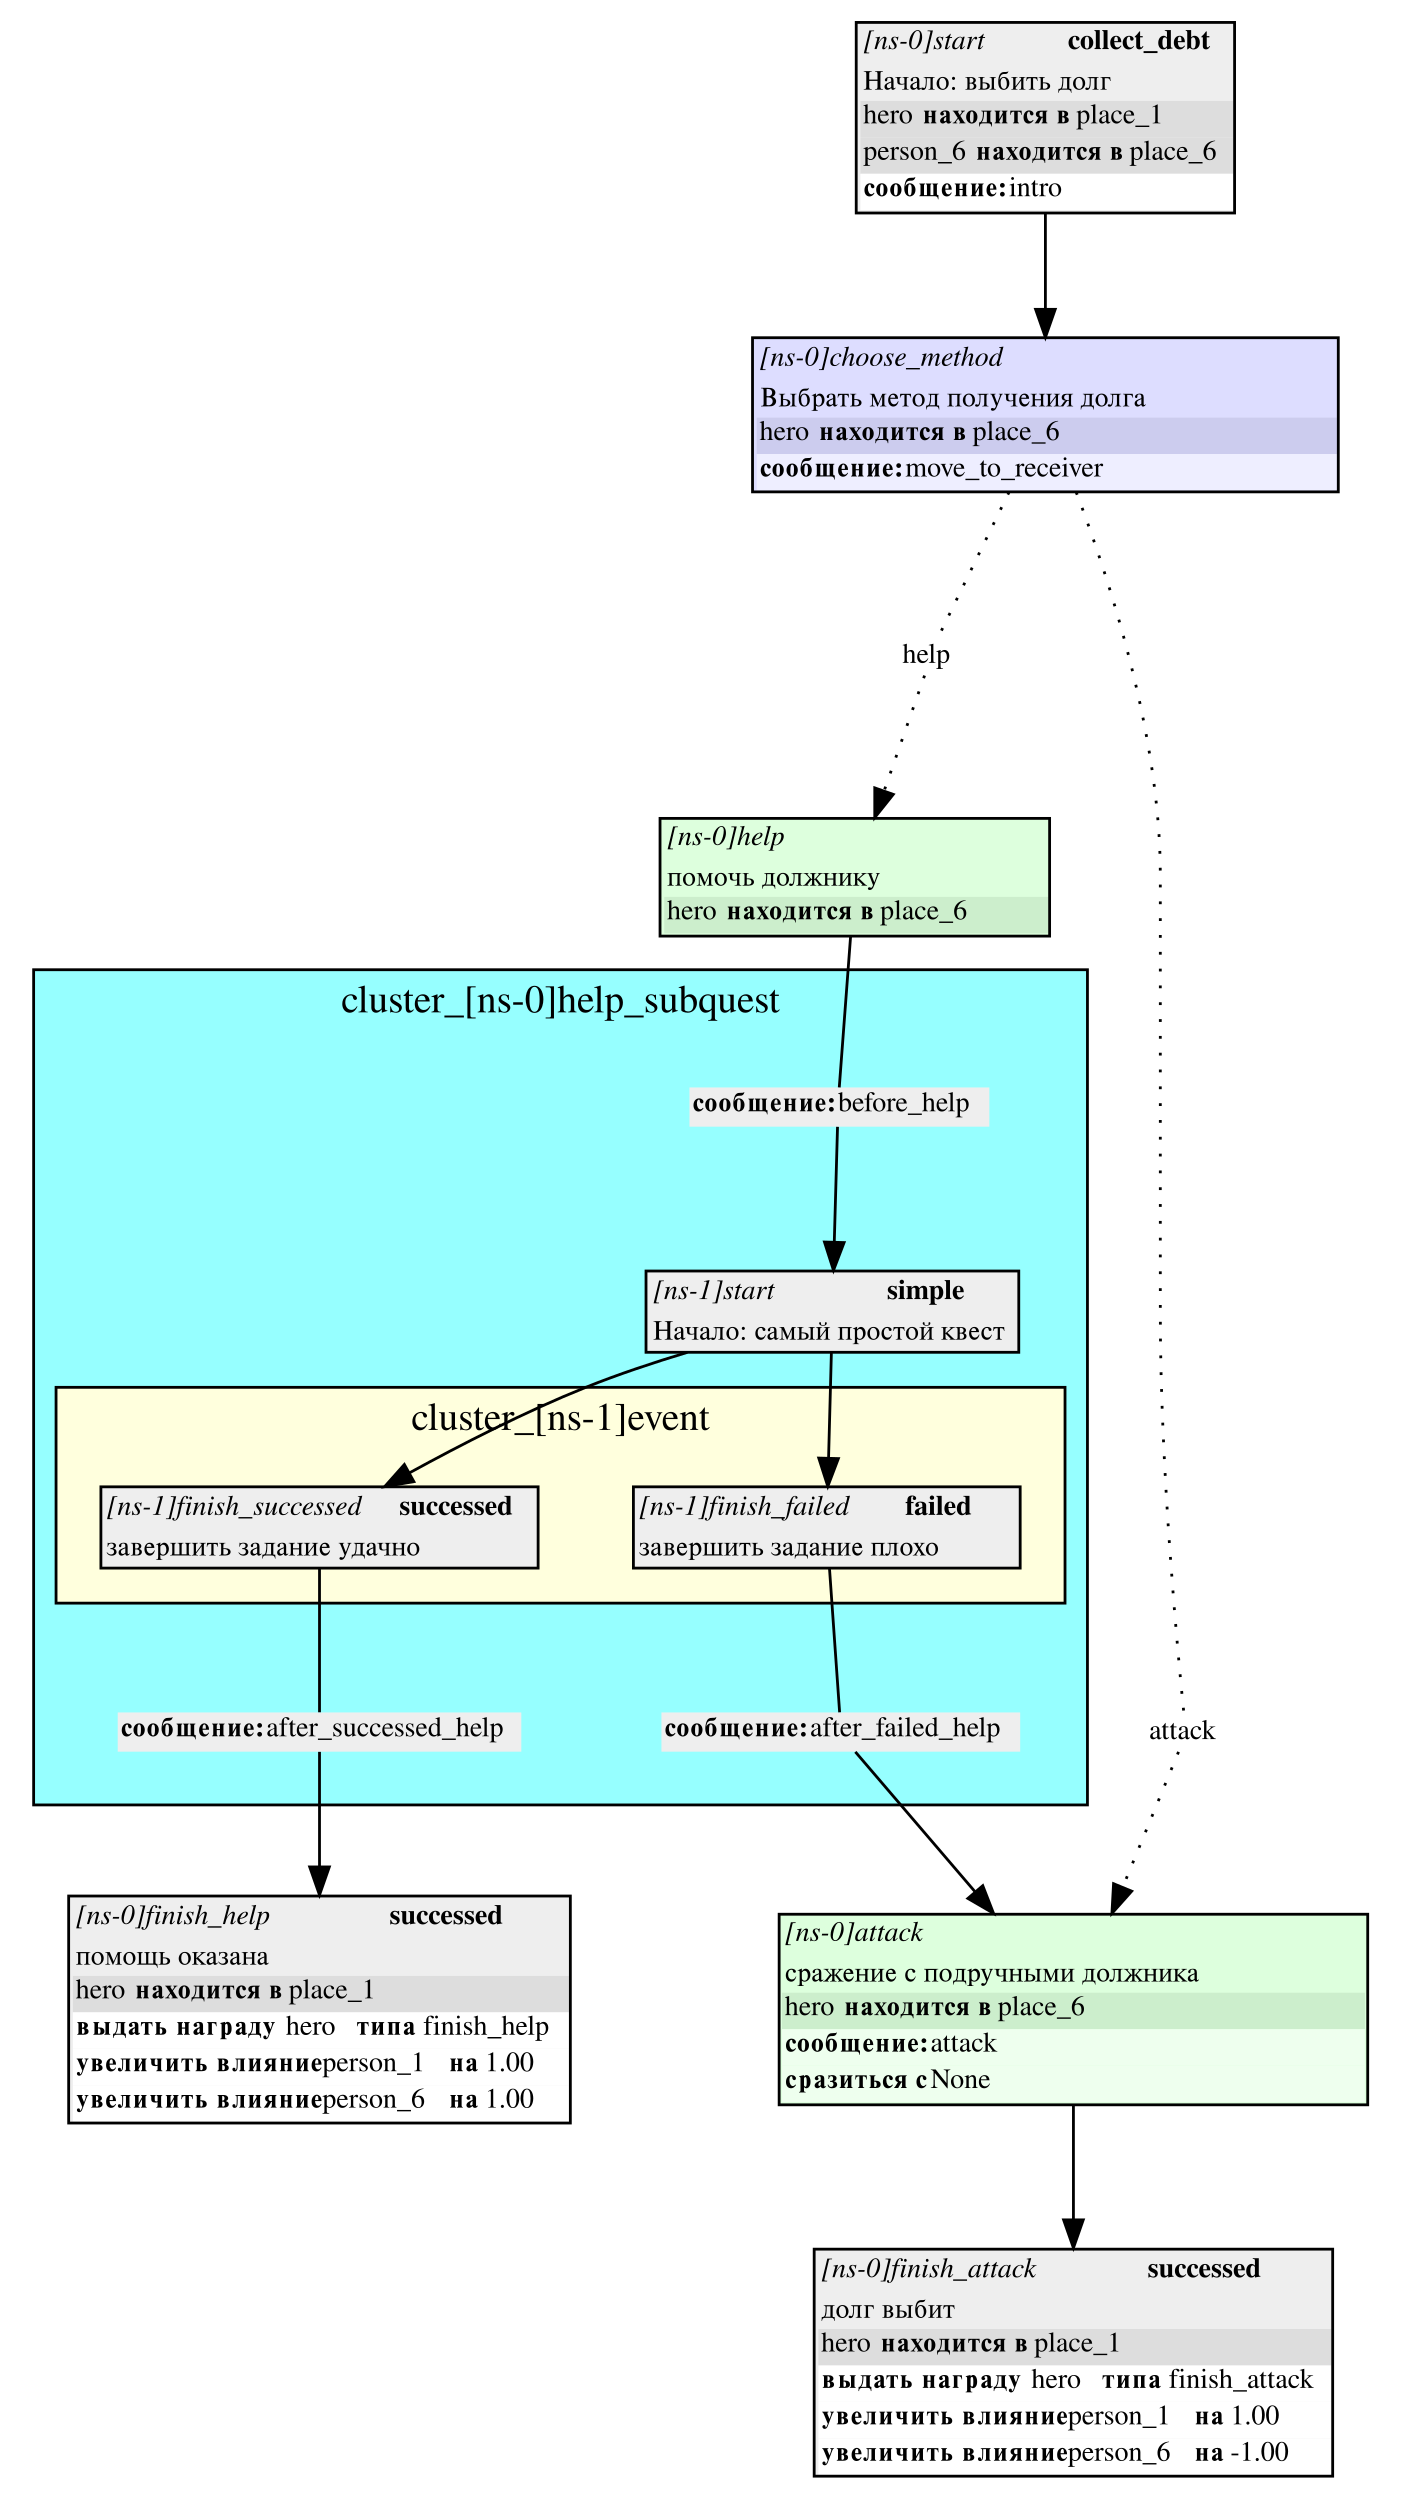
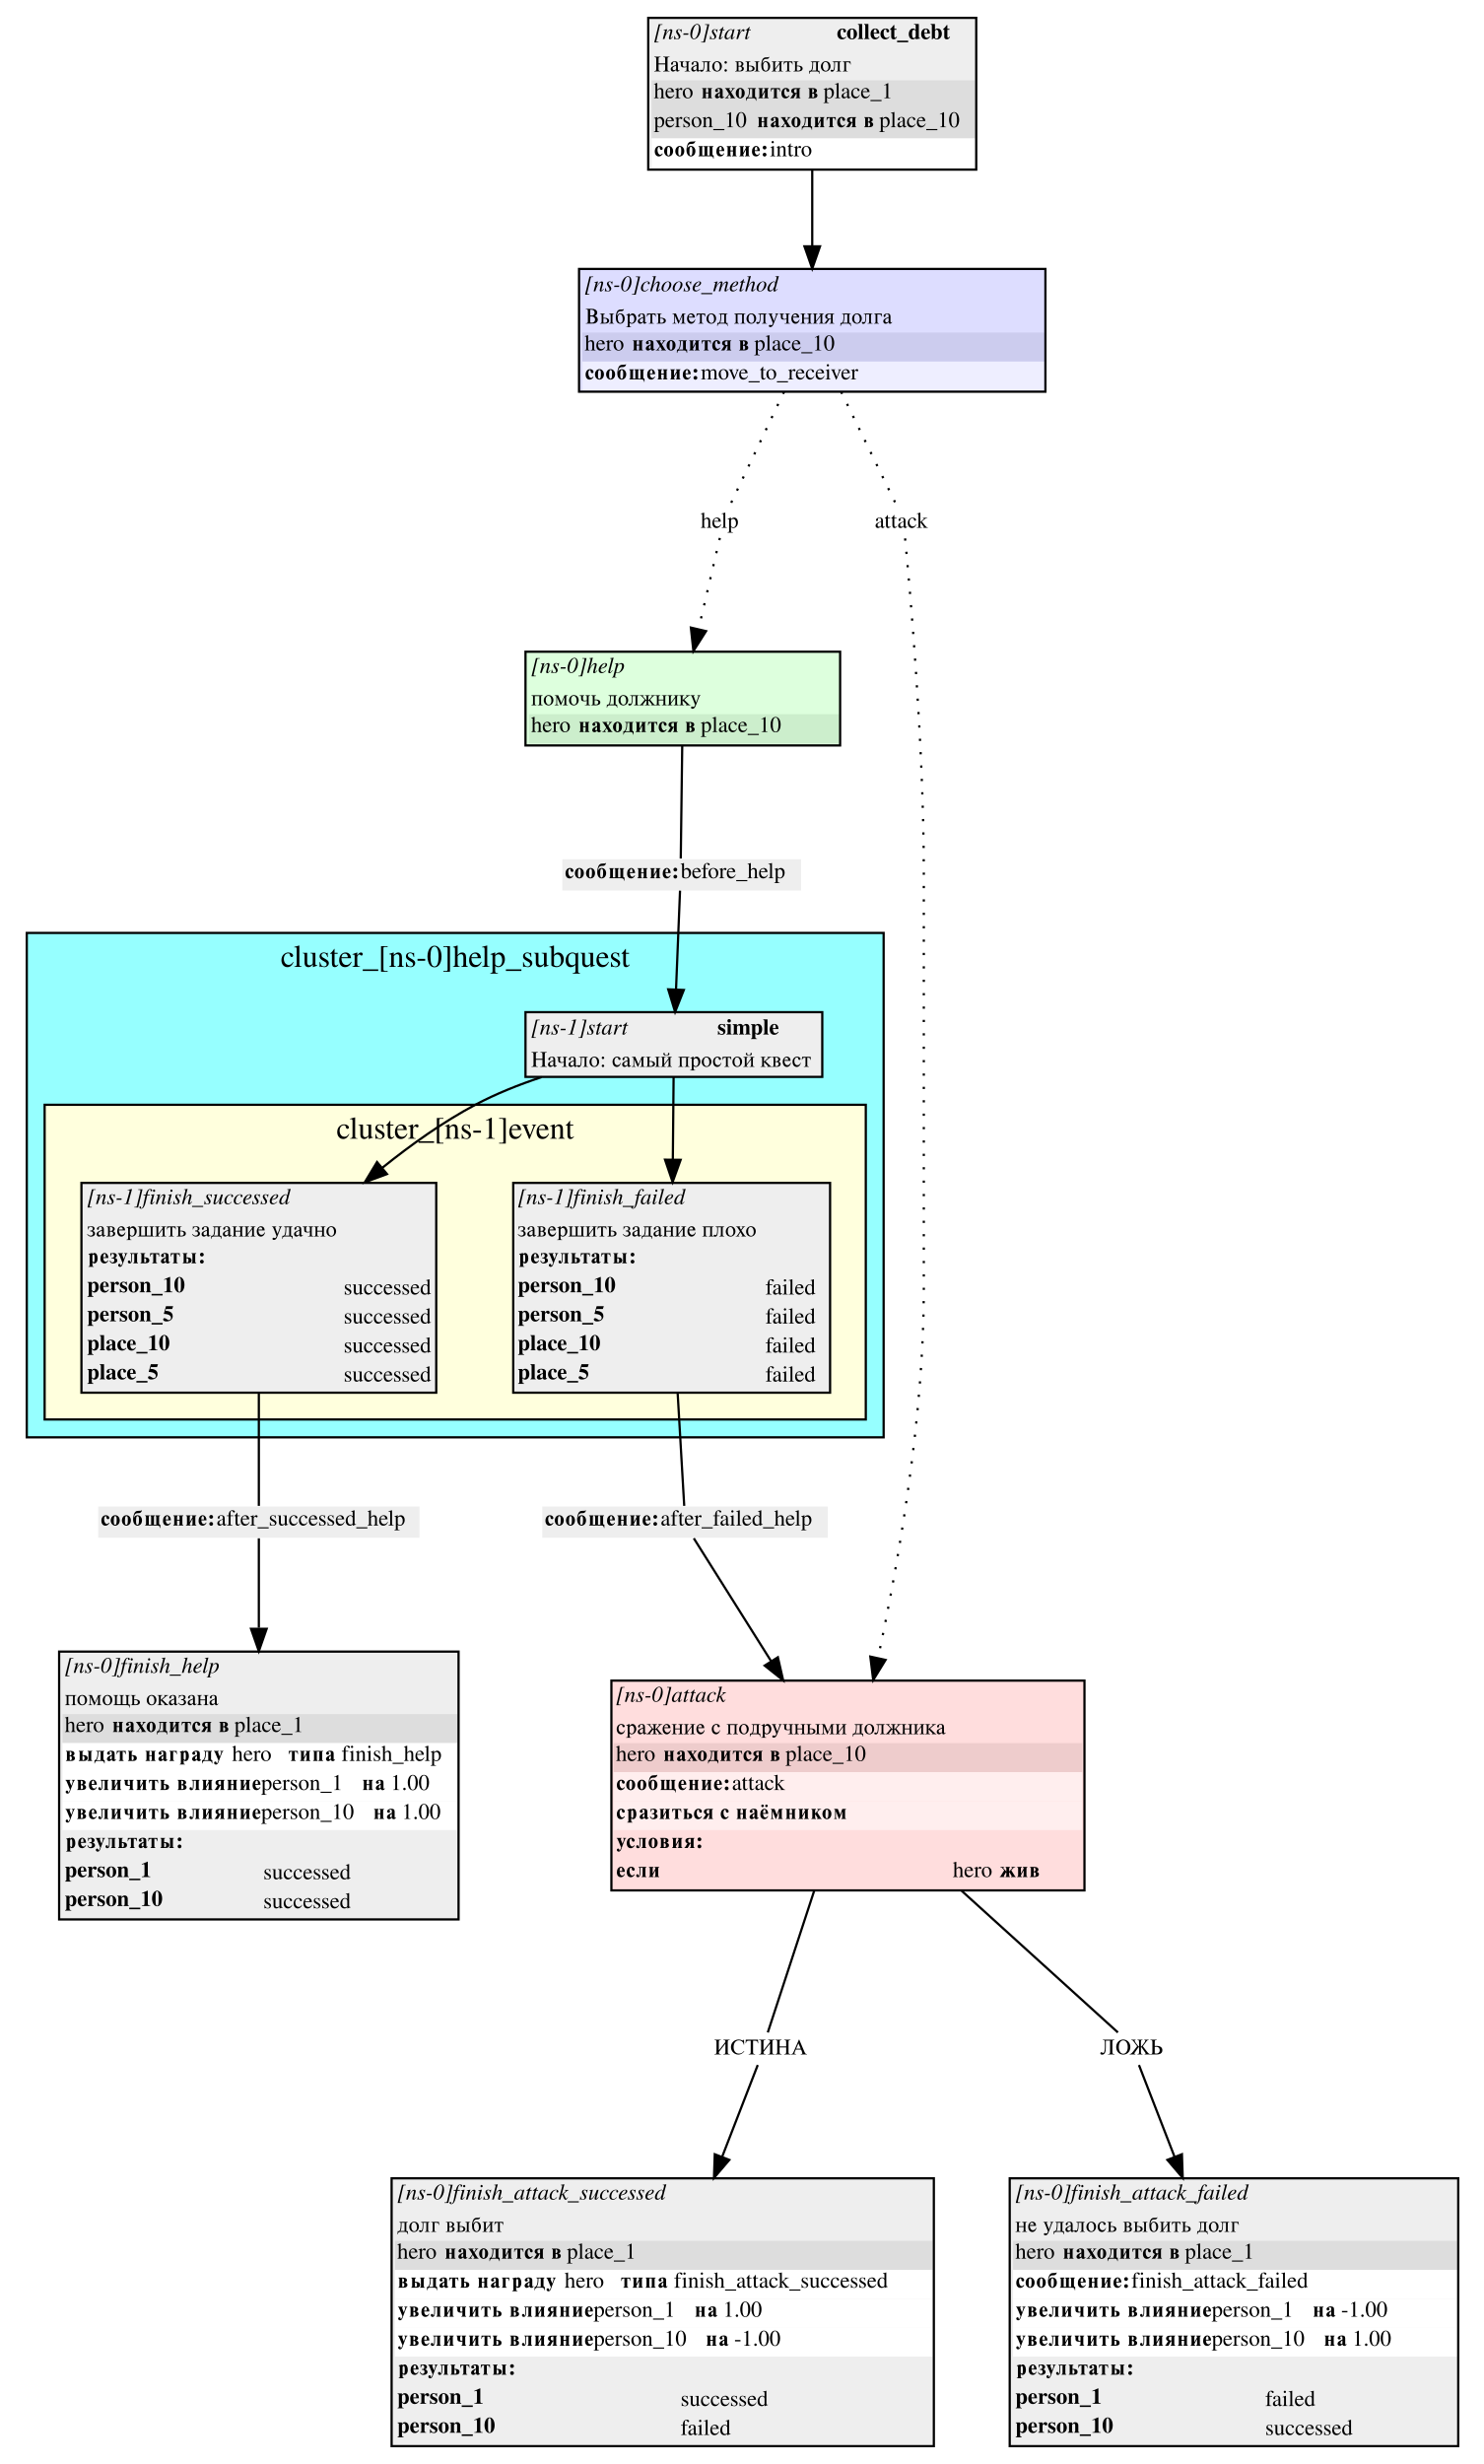
- <svg xmlns="http://www.w3.org/2000/svg" width="500pt" height="892pt" viewBox="0.00 0.00 500.00 892.00">
-   <g id="graph0" class="graph" transform="scale(1 1) rotate(0) translate(4 888)">
-     <polygon fill="white" stroke="white" points="-4,4 -4,-888 496,-888 496,4 -4,4" />
+ <svg xmlns="http://www.w3.org/2000/svg" width="665pt" height="1104pt" viewBox="0.00 0.00 665.00 1104.00">
+   <g id="graph0" class="graph" transform="scale(1 1) rotate(0) translate(4 1100)">
+     <polygon fill="white" stroke="white" points="-4,4 -4,-1100 661,-1100 661,4 -4,4" />
    <g id="clust1" class="cluster">
-       <polygon fill="#96ffff" stroke="black" points="8,-244 8,-542 384,-542 384,-244 8,-244" />
-       <text text-anchor="middle" x="196" y="-526.8" font-family="Times,serif" font-size="14.00">cluster_[ns-0]help_subquest</text>
+       <polygon fill="#96ffff" stroke="black" points="8,-456 8,-682 392,-682 392,-456 8,-456" />
+       <text text-anchor="middle" x="200" y="-666.8" font-family="Times,serif" font-size="14.00">cluster_[ns-0]help_subquest</text>
    </g>
    <g id="clust2" class="cluster">
-       <polygon fill="#ffffdd" stroke="black" points="16,-316 16,-393 376,-393 376,-316 16,-316" />
-       <text text-anchor="middle" x="196" y="-377.8" font-family="Times,serif" font-size="14.00">cluster_[ns-1]event</text>
+       <polygon fill="#ffffdd" stroke="black" points="16,-464 16,-605 384,-605 384,-464 16,-464" />
+       <text text-anchor="middle" x="200" y="-589.8" font-family="Times,serif" font-size="14.00">cluster_[ns-1]event</text>
    </g>
    <g id="node1" class="node">
-       <polygon fill="#eeeeee" stroke="none" points="226.5,-405.5 226.5,-434.5 359.5,-434.5 359.5,-405.5 226.5,-405.5" />
-       <text text-anchor="start" x="229" y="-424.5" font-family="Times,serif" font-style="italic" font-size="10.00">[ns-1]start</text>
-       <text text-anchor="start" x="312.5" y="-424.5" font-family="Times,serif" font-weight="bold" font-size="10.00">simple</text>
-       <text text-anchor="start" x="229" y="-410" font-family="Times,serif" font-size="10.00">Начало: самый простой квест</text>
-       <polygon fill="none" stroke="black" points="226.5,-405.5 226.5,-434.5 359.5,-434.5 359.5,-405.5 226.5,-405.5" />
+       <polygon fill="#eeeeee" stroke="none" points="231.5,-617.5 231.5,-646.5 364.5,-646.5 364.5,-617.5 231.5,-617.5" />
+       <text text-anchor="start" x="234" y="-636.5" font-family="Times,serif" font-style="italic" font-size="10.00">[ns-1]start</text>
+       <text text-anchor="start" x="317.5" y="-636.5" font-family="Times,serif" font-weight="bold" font-size="10.00">simple</text>
+       <text text-anchor="start" x="234" y="-622" font-family="Times,serif" font-size="10.00">Начало: самый простой квест</text>
+       <polygon fill="none" stroke="black" points="231.5,-617.5 231.5,-646.5 364.5,-646.5 364.5,-617.5 231.5,-617.5" />
+     </g>
+     <g id="node6" class="node">
+       <polygon fill="#eeeeee" stroke="none" points="226,-476 226,-570 368,-570 368,-476 226,-476" />
+       <text text-anchor="start" x="228" y="-560.5" font-family="Times,serif" font-style="italic" font-size="10.00">[ns-1]finish_failed</text>
+       <text text-anchor="start" x="228" y="-546" font-family="Times,serif" font-size="10.00">завершить задание плохо</text>
+       <polygon fill="#eeeeee" stroke="none" points="227,-529 227,-542 367,-542 367,-529 227,-529" />
+       <text text-anchor="start" x="228" y="-534" font-family="Times,serif" font-weight="bold" font-size="10.00">результаты:</text>
+       <text text-anchor="start" x="228" y="-521" font-family="Times,serif" font-weight="bold" font-size="10.00">person_10</text>
+       <text text-anchor="start" x="339" y="-520" font-family="Times,serif" font-size="10.00">failed</text>
+       <text text-anchor="start" x="228" y="-508" font-family="Times,serif" font-weight="bold" font-size="10.00">person_5</text>
+       <text text-anchor="start" x="339" y="-507" font-family="Times,serif" font-size="10.00">failed</text>
+       <text text-anchor="start" x="228" y="-495" font-family="Times,serif" font-weight="bold" font-size="10.00">place_10</text>
+       <text text-anchor="start" x="339" y="-494" font-family="Times,serif" font-size="10.00">failed</text>
+       <text text-anchor="start" x="228" y="-482" font-family="Times,serif" font-weight="bold" font-size="10.00">place_5</text>
+       <text text-anchor="start" x="339" y="-481" font-family="Times,serif" font-size="10.00">failed</text>
+       <polygon fill="none" stroke="black" points="226,-476 226,-570 368,-570 368,-476 226,-476" />
+     </g>
+     <g id="edge15" class="edge">
+       <path fill="none" stroke="black" d="M297.873,-617.448C297.784,-607.855 297.657,-594.28 297.527,-580.442" />
+       <polygon fill="black" stroke="black" points="301.027,-580.339 297.433,-570.373 294.027,-580.405 301.027,-580.339" />
+     </g>
+     <g id="node7" class="node">
+       <polygon fill="#eeeeee" stroke="none" points="32.5,-476 32.5,-570 191.5,-570 191.5,-476 32.5,-476" />
+       <text text-anchor="start" x="35" y="-560.5" font-family="Times,serif" font-style="italic" font-size="10.00">[ns-1]finish_successed</text>
+       <text text-anchor="start" x="35" y="-546" font-family="Times,serif" font-size="10.00">завершить задание удачно</text>
+       <polygon fill="#eeeeee" stroke="none" points="34,-529 34,-542 191,-542 191,-529 34,-529" />
+       <text text-anchor="start" x="35" y="-534" font-family="Times,serif" font-weight="bold" font-size="10.00">результаты:</text>
+       <text text-anchor="start" x="35" y="-521" font-family="Times,serif" font-weight="bold" font-size="10.00">person_10</text>
+       <text text-anchor="start" x="150" y="-520" font-family="Times,serif" font-size="10.00">successed</text>
+       <text text-anchor="start" x="35" y="-508" font-family="Times,serif" font-weight="bold" font-size="10.00">person_5</text>
+       <text text-anchor="start" x="150" y="-507" font-family="Times,serif" font-size="10.00">successed</text>
+       <text text-anchor="start" x="35" y="-495" font-family="Times,serif" font-weight="bold" font-size="10.00">place_10</text>
+       <text text-anchor="start" x="150" y="-494" font-family="Times,serif" font-size="10.00">successed</text>
+       <text text-anchor="start" x="35" y="-482" font-family="Times,serif" font-weight="bold" font-size="10.00">place_5</text>
+       <text text-anchor="start" x="150" y="-481" font-family="Times,serif" font-size="10.00">successed</text>
+       <polygon fill="none" stroke="black" points="32.5,-476 32.5,-570 191.5,-570 191.5,-476 32.5,-476" />
+     </g>
+     <g id="edge14" class="edge">
+       <path fill="none" stroke="black" d="M238.717,-617.401C228.514,-614.024 218.232,-609.924 209,-605 194.572,-597.305 180.323,-587.224 167.372,-576.8" />
+       <polygon fill="black" stroke="black" points="169.424,-573.956 159.486,-570.283 164.965,-579.352 169.424,-573.956" />
+     </g>
+     <g id="node2" class="node">
+       <polygon fill="#eeeeee" stroke="none" points="286.5,-1024 286.5,-1092 433.5,-1092 433.5,-1024 286.5,-1024" />
+       <text text-anchor="start" x="289" y="-1082.5" font-family="Times,serif" font-style="italic" font-size="10.00">[ns-0]start</text>
+       <text text-anchor="start" x="371" y="-1082.5" font-family="Times,serif" font-weight="bold" font-size="10.00">collect_debt</text>
+       <text text-anchor="start" x="289" y="-1068" font-family="Times,serif" font-size="10.00">Начало: выбить долг</text>
+       <polygon fill="#dddddd" stroke="none" points="288,-1051 288,-1064 433,-1064 433,-1051 288,-1051" />
+       <text text-anchor="start" x="289" y="-1056" font-family="Times,serif" font-size="10.00">hero </text>
+       <text text-anchor="start" x="310" y="-1056" font-family="Times,serif" font-weight="bold" font-size="10.00">находится в</text>
+       <text text-anchor="start" x="365" y="-1056" font-family="Times,serif" font-size="10.00"> place_1</text>
+       <polygon fill="#dddddd" stroke="none" points="288,-1038 288,-1051 433,-1051 433,-1038 288,-1038" />
+       <text text-anchor="start" x="289" y="-1043" font-family="Times,serif" font-size="10.00">person_10 </text>
+       <text text-anchor="start" x="335" y="-1043" font-family="Times,serif" font-weight="bold" font-size="10.00">находится в</text>
+       <text text-anchor="start" x="390" y="-1043" font-family="Times,serif" font-size="10.00"> place_10</text>
+       <polygon fill="#ffffff" stroke="none" points="288,-1025 288,-1038 433,-1038 433,-1025 288,-1025" />
+       <text text-anchor="start" x="289" y="-1030" font-family="Times,serif" font-weight="bold" font-size="10.00">сообщение:</text>
+       <text text-anchor="start" x="341" y="-1030" font-family="Times,serif" font-size="10.00"> intro</text>
+       <polygon fill="none" stroke="black" points="286.5,-1024 286.5,-1092 433.5,-1092 433.5,-1024 286.5,-1024" />
    </g>
    <g id="node5" class="node">
-       <polygon fill="#eeeeee" stroke="none" points="222,-328.5 222,-357.5 360,-357.5 360,-328.5 222,-328.5" />
-       <text text-anchor="start" x="224" y="-347.5" font-family="Times,serif" font-style="italic" font-size="10.00">[ns-1]finish_failed</text>
-       <text text-anchor="start" x="319" y="-347.5" font-family="Times,serif" font-weight="bold" font-size="10.00">failed</text>
-       <text text-anchor="start" x="224" y="-333" font-family="Times,serif" font-size="10.00">завершить задание плохо</text>
-       <polygon fill="none" stroke="black" points="222,-328.5 222,-357.5 360,-357.5 360,-328.5 222,-328.5" />
+       <polygon fill="#ddddff" stroke="none" points="255.5,-924.5 255.5,-979.5 464.5,-979.5 464.5,-924.5 255.5,-924.5" />
+       <text text-anchor="start" x="258" y="-969.5" font-family="Times,serif" font-style="italic" font-size="10.00">[ns-0]choose_method</text>
+       <text text-anchor="start" x="258" y="-955" font-family="Times,serif" font-size="10.00">Выбрать метод получения долга</text>
+       <polygon fill="#ccccee" stroke="none" points="257,-938 257,-951 464,-951 464,-938 257,-938" />
+       <text text-anchor="start" x="258" y="-943" font-family="Times,serif" font-size="10.00">hero </text>
+       <text text-anchor="start" x="279" y="-943" font-family="Times,serif" font-weight="bold" font-size="10.00">находится в</text>
+       <text text-anchor="start" x="334" y="-943" font-family="Times,serif" font-size="10.00"> place_10</text>
+       <polygon fill="#eeeeff" stroke="none" points="257,-925 257,-938 464,-938 464,-925 257,-925" />
+       <text text-anchor="start" x="258" y="-930" font-family="Times,serif" font-weight="bold" font-size="10.00">сообщение:</text>
+       <text text-anchor="start" x="310" y="-930" font-family="Times,serif" font-size="10.00"> move_to_receiver</text>
+       <polygon fill="none" stroke="black" points="255.5,-924.5 255.5,-979.5 464.5,-979.5 464.5,-924.5 255.5,-924.5" />
+     </g>
+     <g id="edge5" class="edge">
+       <path fill="none" stroke="black" d="M360,-1023.81C360,-1013 360,-1000.93 360,-989.867" />
+       <polygon fill="black" stroke="black" points="363.5,-989.639 360,-979.639 356.5,-989.639 363.5,-989.639" />
+     </g>
+     <g id="node3" class="node">
+       <polygon fill="#ffdddd" stroke="none" points="270,-253 270,-347 482,-347 482,-253 270,-253" />
+       <text text-anchor="start" x="272" y="-337.5" font-family="Times,serif" font-style="italic" font-size="10.00">[ns-0]attack</text>
+       <text text-anchor="start" x="272" y="-323" font-family="Times,serif" font-size="10.00">сражение с подручными должника</text>
+       <polygon fill="#eecccc" stroke="none" points="271,-306 271,-319 481,-319 481,-306 271,-306" />
+       <text text-anchor="start" x="272" y="-311" font-family="Times,serif" font-size="10.00">hero </text>
+       <text text-anchor="start" x="293" y="-311" font-family="Times,serif" font-weight="bold" font-size="10.00">находится в</text>
+       <text text-anchor="start" x="348" y="-311" font-family="Times,serif" font-size="10.00"> place_10</text>
+       <polygon fill="#ffeeee" stroke="none" points="271,-293 271,-306 481,-306 481,-293 271,-293" />
+       <text text-anchor="start" x="272" y="-298" font-family="Times,serif" font-weight="bold" font-size="10.00">сообщение:</text>
+       <text text-anchor="start" x="324" y="-298" font-family="Times,serif" font-size="10.00"> attack</text>
+       <polygon fill="#ffeeee" stroke="none" points="271,-280 271,-293 481,-293 481,-280 271,-280" />
+       <text text-anchor="start" x="272" y="-285" font-family="Times,serif" font-weight="bold" font-size="10.00">сразиться с наёмником</text>
+       <polygon fill="#ffdddd" stroke="none" points="271,-267 271,-280 481,-280 481,-267 271,-267" />
+       <text text-anchor="start" x="272" y="-272" font-family="Times,serif" font-weight="bold" font-size="10.00">условия:</text>
+       <text text-anchor="start" x="272" y="-259" font-family="Times,serif" font-weight="bold" font-size="10.00">если </text>
+       <polygon fill="#ffdddd" stroke="none" points="422,-254 422,-267 481,-267 481,-254 422,-254" />
+       <text text-anchor="start" x="423" y="-259" font-family="Times,serif" font-size="10.00">hero </text>
+       <text text-anchor="start" x="444" y="-259" font-family="Times,serif" font-weight="bold" font-size="10.00">жив</text>
+       <polygon fill="none" stroke="black" points="270,-253 270,-347 482,-347 482,-253 270,-253" />
+     </g>
+     <g id="node15" class="node">
+       <polygon fill="#ffffff" stroke="none" points="315,-175 315,-189 361,-189 361,-175 315,-175" />
+       <text text-anchor="start" x="316" y="-179.5" font-family="Times,serif" font-size="10.00">ИСТИНА</text>
+     </g>
+     <g id="edge10" class="edge">
+       <path fill="none" stroke="black" d="M360.872,-252.82C352.924,-228.559 344.033,-201.416 340.084,-189.36" />
+     </g>
+     <g id="node17" class="node">
+       <polygon fill="#ffffff" stroke="none" points="488,-175 488,-189 521,-189 521,-175 488,-175" />
+       <text text-anchor="start" x="489" y="-179.5" font-family="Times,serif" font-size="10.00">ЛОЖЬ</text>
+     </g>
+     <g id="edge16" class="edge">
+       <path fill="none" stroke="black" d="M426.957,-252.82C453.728,-228.559 483.679,-201.416 496.982,-189.36" />
+     </g>
+     <g id="node4" class="node">
+       <polygon fill="#eeeeee" stroke="none" points="171.5,-4 171.5,-124 414.5,-124 414.5,-4 171.5,-4" />
+       <text text-anchor="start" x="174" y="-114.5" font-family="Times,serif" font-style="italic" font-size="10.00">[ns-0]finish_attack_successed</text>
+       <text text-anchor="start" x="174" y="-100" font-family="Times,serif" font-size="10.00">долг выбит</text>
+       <polygon fill="#dddddd" stroke="none" points="173,-83 173,-96 414,-96 414,-83 173,-83" />
+       <text text-anchor="start" x="174" y="-88" font-family="Times,serif" font-size="10.00">hero </text>
+       <text text-anchor="start" x="195" y="-88" font-family="Times,serif" font-weight="bold" font-size="10.00">находится в</text>
+       <text text-anchor="start" x="250" y="-88" font-family="Times,serif" font-size="10.00"> place_1</text>
+       <polygon fill="#ffffff" stroke="none" points="173,-70 173,-83 414,-83 414,-70 173,-70" />
+       <text text-anchor="start" x="174" y="-75" font-family="Times,serif" font-weight="bold" font-size="10.00">выдать награду </text>
+       <text text-anchor="start" x="249" y="-75" font-family="Times,serif" font-size="10.00">  hero </text>
+       <text text-anchor="start" x="274" y="-75" font-family="Times,serif" font-weight="bold" font-size="10.00">типа </text>
+       <text text-anchor="start" x="298" y="-75" font-family="Times,serif" font-size="10.00"> finish_attack_successed</text>
+       <polygon fill="#ffffff" stroke="none" points="173,-57 173,-70 414,-70 414,-57 173,-57" />
+       <text text-anchor="start" x="174" y="-62" font-family="Times,serif" font-weight="bold" font-size="10.00">увеличить влияние </text>
+       <text text-anchor="start" x="262" y="-62" font-family="Times,serif" font-size="10.00">  person_1 </text>
+       <text text-anchor="start" x="307" y="-62" font-family="Times,serif" font-weight="bold" font-size="10.00">на </text>
+       <text text-anchor="start" x="320" y="-62" font-family="Times,serif" font-size="10.00"> 1.00</text>
+       <polygon fill="#ffffff" stroke="none" points="173,-44 173,-57 414,-57 414,-44 173,-44" />
+       <text text-anchor="start" x="174" y="-49" font-family="Times,serif" font-weight="bold" font-size="10.00">увеличить влияние </text>
+       <text text-anchor="start" x="262" y="-49" font-family="Times,serif" font-size="10.00">  person_10 </text>
+       <text text-anchor="start" x="312" y="-49" font-family="Times,serif" font-weight="bold" font-size="10.00">на </text>
+       <text text-anchor="start" x="325" y="-49" font-family="Times,serif" font-size="10.00"> -1.00</text>
+       <polygon fill="#eeeeee" stroke="none" points="173,-31 173,-44 414,-44 414,-31 173,-31" />
+       <text text-anchor="start" x="174" y="-36" font-family="Times,serif" font-weight="bold" font-size="10.00">результаты:</text>
+       <text text-anchor="start" x="174" y="-23" font-family="Times,serif" font-weight="bold" font-size="10.00">person_1</text>
+       <text text-anchor="start" x="301" y="-22" font-family="Times,serif" font-size="10.00">successed</text>
+       <text text-anchor="start" x="174" y="-10" font-family="Times,serif" font-weight="bold" font-size="10.00">person_10</text>
+       <text text-anchor="start" x="301" y="-9" font-family="Times,serif" font-size="10.00">failed</text>
+       <polygon fill="none" stroke="black" points="171.5,-4 171.5,-124 414.5,-124 414.5,-4 171.5,-4" />
+     </g>
+     <g id="node13" class="node">
+       <polygon fill="#ffffff" stroke="none" points="309,-859 309,-873 331,-873 331,-859 309,-859" />
+       <text text-anchor="start" x="310" y="-863.5" font-family="Times,serif" font-size="10.00">help</text>
+     </g>
+     <g id="edge6" class="edge">
+       <path fill="none" stroke="black" stroke-dasharray="1,5" d="M347.344,-924.422C338.738,-906.349 328.025,-883.853 322.941,-873.177" />
+     </g>
+     <g id="node16" class="node">
+       <polygon fill="#ffffff" stroke="none" points="387,-859 387,-873 415,-873 415,-859 387,-859" />
+       <text text-anchor="start" x="388" y="-863.5" font-family="Times,serif" font-size="10.00">attack</text>
+     </g>
+     <g id="edge12" class="edge">
+       <path fill="none" stroke="black" stroke-dasharray="1,5" d="M372.973,-924.422C381.794,-906.349 392.774,-883.853 397.985,-873.177" />
+     </g>
+     <g id="node12" class="node">
+       <polygon fill="#eeeeee" stroke="none" points="239,-411 239,-425 367,-425 367,-411 239,-411" />
+       <text text-anchor="start" x="240" y="-416.5" font-family="Times,serif" font-weight="bold" font-size="10.00">сообщение:</text>
+       <text text-anchor="start" x="292" y="-416.5" font-family="Times,serif" font-size="10.00"> after_failed_help</text>
+     </g>
+     <g id="edge3" class="edge">
+       <path fill="none" stroke="black" d="M299.684,-475.923C300.832,-456.211 302.043,-435.429 302.633,-425.298" />
+     </g>
+     <g id="node11" class="node">
+       <polygon fill="#eeeeee" stroke="none" points="40,-411 40,-425 184,-425 184,-411 40,-411" />
+       <text text-anchor="start" x="41" y="-416.5" font-family="Times,serif" font-weight="bold" font-size="10.00">сообщение:</text>
+       <text text-anchor="start" x="93" y="-416.5" font-family="Times,serif" font-size="10.00"> after_successed_help</text>
+     </g>
+     <g id="edge1" class="edge">
+       <path fill="none" stroke="black" d="M112,-475.923C112,-456.211 112,-435.429 112,-425.298" />
+     </g>
+     <g id="node8" class="node">
+       <polygon fill="#eeeeee" stroke="none" points="448.5,-4 448.5,-124 649.5,-124 649.5,-4 448.5,-4" />
+       <text text-anchor="start" x="451" y="-114.5" font-family="Times,serif" font-style="italic" font-size="10.00">[ns-0]finish_attack_failed</text>
+       <text text-anchor="start" x="451" y="-100" font-family="Times,serif" font-size="10.00">не удалось выбить долг</text>
+       <polygon fill="#dddddd" stroke="none" points="450,-83 450,-96 649,-96 649,-83 450,-83" />
+       <text text-anchor="start" x="451" y="-88" font-family="Times,serif" font-size="10.00">hero </text>
+       <text text-anchor="start" x="472" y="-88" font-family="Times,serif" font-weight="bold" font-size="10.00">находится в</text>
+       <text text-anchor="start" x="527" y="-88" font-family="Times,serif" font-size="10.00"> place_1</text>
+       <polygon fill="#ffffff" stroke="none" points="450,-70 450,-83 649,-83 649,-70 450,-70" />
+       <text text-anchor="start" x="451" y="-75" font-family="Times,serif" font-weight="bold" font-size="10.00">сообщение:</text>
+       <text text-anchor="start" x="503" y="-75" font-family="Times,serif" font-size="10.00"> finish_attack_failed</text>
+       <polygon fill="#ffffff" stroke="none" points="450,-57 450,-70 649,-70 649,-57 450,-57" />
+       <text text-anchor="start" x="451" y="-62" font-family="Times,serif" font-weight="bold" font-size="10.00">увеличить влияние </text>
+       <text text-anchor="start" x="539" y="-62" font-family="Times,serif" font-size="10.00">  person_1 </text>
+       <text text-anchor="start" x="584" y="-62" font-family="Times,serif" font-weight="bold" font-size="10.00">на </text>
+       <text text-anchor="start" x="597" y="-62" font-family="Times,serif" font-size="10.00"> -1.00</text>
+       <polygon fill="#ffffff" stroke="none" points="450,-44 450,-57 649,-57 649,-44 450,-44" />
+       <text text-anchor="start" x="451" y="-49" font-family="Times,serif" font-weight="bold" font-size="10.00">увеличить влияние </text>
+       <text text-anchor="start" x="539" y="-49" font-family="Times,serif" font-size="10.00">  person_10 </text>
+       <text text-anchor="start" x="589" y="-49" font-family="Times,serif" font-weight="bold" font-size="10.00">на </text>
+       <text text-anchor="start" x="602" y="-49" font-family="Times,serif" font-size="10.00"> 1.00</text>
+       <polygon fill="#eeeeee" stroke="none" points="450,-31 450,-44 649,-44 649,-31 450,-31" />
+       <text text-anchor="start" x="451" y="-36" font-family="Times,serif" font-weight="bold" font-size="10.00">результаты:</text>
+       <text text-anchor="start" x="451" y="-23" font-family="Times,serif" font-weight="bold" font-size="10.00">person_1</text>
+       <text text-anchor="start" x="563" y="-22" font-family="Times,serif" font-size="10.00">failed</text>
+       <text text-anchor="start" x="451" y="-10" font-family="Times,serif" font-weight="bold" font-size="10.00">person_10</text>
+       <text text-anchor="start" x="563" y="-9" font-family="Times,serif" font-size="10.00">successed</text>
+       <polygon fill="none" stroke="black" points="448.5,-4 448.5,-124 649.5,-124 649.5,-4 448.5,-4" />
+     </g>
+     <g id="node9" class="node">
+       <polygon fill="#ddffdd" stroke="none" points="231.5,-766 231.5,-808 372.5,-808 372.5,-766 231.5,-766" />
+       <text text-anchor="start" x="234" y="-798.5" font-family="Times,serif" font-style="italic" font-size="10.00">[ns-0]help</text>
+       <text text-anchor="start" x="234" y="-784" font-family="Times,serif" font-size="10.00">помочь должнику</text>
+       <polygon fill="#cceecc" stroke="none" points="233,-767 233,-780 372,-780 372,-767 233,-767" />
+       <text text-anchor="start" x="234" y="-772" font-family="Times,serif" font-size="10.00">hero </text>
+       <text text-anchor="start" x="255" y="-772" font-family="Times,serif" font-weight="bold" font-size="10.00">находится в</text>
+       <text text-anchor="start" x="310" y="-772" font-family="Times,serif" font-size="10.00"> place_10</text>
+       <polygon fill="none" stroke="black" points="231.5,-766 231.5,-808 372.5,-808 372.5,-766 231.5,-766" />
+     </g>
+     <g id="node14" class="node">
+       <polygon fill="#eeeeee" stroke="none" points="248,-701 248,-715 355,-715 355,-701 248,-701" />
+       <text text-anchor="start" x="249" y="-706.5" font-family="Times,serif" font-weight="bold" font-size="10.00">сообщение:</text>
+       <text text-anchor="start" x="301" y="-706.5" font-family="Times,serif" font-size="10.00"> before_help</text>
+     </g>
+     <g id="edge8" class="edge">
+       <path fill="none" stroke="black" d="M301.737,-765.769C301.52,-749.015 301.224,-726.253 301.082,-715.342" />
+     </g>
+     <g id="node10" class="node">
+       <polygon fill="#eeeeee" stroke="none" points="22.5,-240 22.5,-360 201.5,-360 201.5,-240 22.5,-240" />
+       <text text-anchor="start" x="25" y="-350.5" font-family="Times,serif" font-style="italic" font-size="10.00">[ns-0]finish_help</text>
+       <text text-anchor="start" x="25" y="-336" font-family="Times,serif" font-size="10.00">помощь оказана</text>
+       <polygon fill="#dddddd" stroke="none" points="24,-319 24,-332 201,-332 201,-319 24,-319" />
+       <text text-anchor="start" x="25" y="-324" font-family="Times,serif" font-size="10.00">hero </text>
+       <text text-anchor="start" x="46" y="-324" font-family="Times,serif" font-weight="bold" font-size="10.00">находится в</text>
+       <text text-anchor="start" x="101" y="-324" font-family="Times,serif" font-size="10.00"> place_1</text>
+       <polygon fill="#ffffff" stroke="none" points="24,-306 24,-319 201,-319 201,-306 24,-306" />
+       <text text-anchor="start" x="25" y="-311" font-family="Times,serif" font-weight="bold" font-size="10.00">выдать награду </text>
+       <text text-anchor="start" x="100" y="-311" font-family="Times,serif" font-size="10.00">  hero </text>
+       <text text-anchor="start" x="125" y="-311" font-family="Times,serif" font-weight="bold" font-size="10.00">типа </text>
+       <text text-anchor="start" x="149" y="-311" font-family="Times,serif" font-size="10.00"> finish_help</text>
+       <polygon fill="#ffffff" stroke="none" points="24,-293 24,-306 201,-306 201,-293 24,-293" />
+       <text text-anchor="start" x="25" y="-298" font-family="Times,serif" font-weight="bold" font-size="10.00">увеличить влияние </text>
+       <text text-anchor="start" x="113" y="-298" font-family="Times,serif" font-size="10.00">  person_1 </text>
+       <text text-anchor="start" x="158" y="-298" font-family="Times,serif" font-weight="bold" font-size="10.00">на </text>
+       <text text-anchor="start" x="171" y="-298" font-family="Times,serif" font-size="10.00"> 1.00</text>
+       <polygon fill="#ffffff" stroke="none" points="24,-280 24,-293 201,-293 201,-280 24,-280" />
+       <text text-anchor="start" x="25" y="-285" font-family="Times,serif" font-weight="bold" font-size="10.00">увеличить влияние </text>
+       <text text-anchor="start" x="113" y="-285" font-family="Times,serif" font-size="10.00">  person_10 </text>
+       <text text-anchor="start" x="163" y="-285" font-family="Times,serif" font-weight="bold" font-size="10.00">на </text>
+       <text text-anchor="start" x="176" y="-285" font-family="Times,serif" font-size="10.00"> 1.00</text>
+       <polygon fill="#eeeeee" stroke="none" points="24,-267 24,-280 201,-280 201,-267 24,-267" />
+       <text text-anchor="start" x="25" y="-272" font-family="Times,serif" font-weight="bold" font-size="10.00">результаты:</text>
+       <text text-anchor="start" x="25" y="-259" font-family="Times,serif" font-weight="bold" font-size="10.00">person_1</text>
+       <text text-anchor="start" x="114" y="-258" font-family="Times,serif" font-size="10.00">successed</text>
+       <text text-anchor="start" x="25" y="-246" font-family="Times,serif" font-weight="bold" font-size="10.00">person_10</text>
+       <text text-anchor="start" x="114" y="-245" font-family="Times,serif" font-size="10.00">successed</text>
+       <polygon fill="none" stroke="black" points="22.5,-240 22.5,-360 201.5,-360 201.5,-240 22.5,-240" />
+     </g>
+     <g id="edge2" class="edge">
+       <path fill="none" stroke="black" d="M112,-410.763C112,-402.579 112,-387.292 112,-370.67" />
+       <polygon fill="black" stroke="black" points="115.5,-370.2 112,-360.2 108.5,-370.2 115.5,-370.2" />
+     </g>
+     <g id="edge4" class="edge">
+       <path fill="none" stroke="black" d="M306.925,-410.763C313.592,-400.169 327.75,-377.672 341.522,-355.787" />
+       <polygon fill="black" stroke="black" points="344.604,-357.46 346.968,-347.133 338.68,-353.732 344.604,-357.46" />
+     </g>
+     <g id="edge7" class="edge">
+       <path fill="none" stroke="black" stroke-dasharray="1,5" d="M318.588,-858.958C316.54,-850.201 312.608,-833.379 309.086,-818.312" />
+       <polygon fill="black" stroke="black" points="312.426,-817.222 306.741,-808.281 305.609,-818.815 312.426,-817.222" />
+     </g>
+     <g id="edge9" class="edge">
+       <path fill="none" stroke="black" d="M300.754,-700.944C300.366,-691.352 299.588,-672.159 298.957,-656.611" />
+       <polygon fill="black" stroke="black" points="302.453,-656.443 298.551,-646.593 295.459,-656.727 302.453,-656.443" />
+     </g>
+     <g id="edge11" class="edge">
+       <path fill="none" stroke="black" d="M335.581,-174.763C332.346,-166.425 326.25,-150.712 319.662,-133.728" />
+       <polygon fill="black" stroke="black" points="322.845,-132.257 315.966,-124.2 316.319,-134.789 322.845,-132.257" />
    </g>
    <g id="edge13" class="edge">
-       <path fill="none" stroke="black" d="M292.633,-405.244C292.354,-394.777 291.963,-380.119 291.634,-367.767" />
-       <polygon fill="black" stroke="black" points="295.13,-367.572 291.365,-357.669 288.132,-367.759 295.13,-367.572" />
-     </g>
-     <g id="node7" class="node">
-       <polygon fill="#eeeeee" stroke="none" points="32,-328.5 32,-357.5 188,-357.5 188,-328.5 32,-328.5" />
-       <text text-anchor="start" x="34" y="-347.5" font-family="Times,serif" font-style="italic" font-size="10.00">[ns-1]finish_successed</text>
-       <text text-anchor="start" x="138.5" y="-347.5" font-family="Times,serif" font-weight="bold" font-size="10.00">successed</text>
-       <text text-anchor="start" x="34" y="-333" font-family="Times,serif" font-size="10.00">завершить задание удачно</text>
-       <polygon fill="none" stroke="black" points="32,-328.5 32,-357.5 188,-357.5 188,-328.5 32,-328.5" />
-     </g>
-     <g id="edge14" class="edge">
-       <path fill="none" stroke="black" d="M241.255,-405.484C229.205,-401.851 216.531,-397.629 205,-393 183.442,-384.346 160.252,-372.439 142.181,-362.53" />
-       <polygon fill="black" stroke="black" points="143.674,-359.356 133.233,-357.558 140.274,-365.474 143.674,-359.356" />
-     </g>
-     <g id="node2" class="node">
-       <polygon fill="#eeeeee" stroke="none" points="301.5,-812 301.5,-880 436.5,-880 436.5,-812 301.5,-812" />
-       <text text-anchor="start" x="304" y="-870.5" font-family="Times,serif" font-style="italic" font-size="10.00">[ns-0]start</text>
-       <text text-anchor="start" x="377" y="-870.5" font-family="Times,serif" font-weight="bold" font-size="10.00">collect_debt</text>
-       <text text-anchor="start" x="304" y="-856" font-family="Times,serif" font-size="10.00">Начало: выбить долг</text>
-       <polygon fill="#dddddd" stroke="none" points="303,-839 303,-852 436,-852 436,-839 303,-839" />
-       <text text-anchor="start" x="304" y="-844" font-family="Times,serif" font-size="10.00">hero </text>
-       <text text-anchor="start" x="325" y="-844" font-family="Times,serif" font-weight="bold" font-size="10.00">находится в</text>
-       <text text-anchor="start" x="380" y="-844" font-family="Times,serif" font-size="10.00"> place_1</text>
-       <polygon fill="#dddddd" stroke="none" points="303,-826 303,-839 436,-839 436,-826 303,-826" />
-       <text text-anchor="start" x="304" y="-831" font-family="Times,serif" font-size="10.00">person_6 </text>
-       <text text-anchor="start" x="344" y="-831" font-family="Times,serif" font-weight="bold" font-size="10.00">находится в</text>
-       <text text-anchor="start" x="399" y="-831" font-family="Times,serif" font-size="10.00"> place_6</text>
-       <polygon fill="#ffffff" stroke="none" points="303,-813 303,-826 436,-826 436,-813 303,-813" />
-       <text text-anchor="start" x="304" y="-818" font-family="Times,serif" font-weight="bold" font-size="10.00">сообщение:</text>
-       <text text-anchor="start" x="356" y="-818" font-family="Times,serif" font-size="10.00"> intro</text>
-       <polygon fill="none" stroke="black" points="301.5,-812 301.5,-880 436.5,-880 436.5,-812 301.5,-812" />
-     </g>
-     <g id="node4" class="node">
-       <polygon fill="#ddddff" stroke="none" points="264.5,-712.5 264.5,-767.5 473.5,-767.5 473.5,-712.5 264.5,-712.5" />
-       <text text-anchor="start" x="267" y="-757.5" font-family="Times,serif" font-style="italic" font-size="10.00">[ns-0]choose_method</text>
-       <text text-anchor="start" x="267" y="-743" font-family="Times,serif" font-size="10.00">Выбрать метод получения долга</text>
-       <polygon fill="#ccccee" stroke="none" points="266,-726 266,-739 473,-739 473,-726 266,-726" />
-       <text text-anchor="start" x="267" y="-731" font-family="Times,serif" font-size="10.00">hero </text>
-       <text text-anchor="start" x="288" y="-731" font-family="Times,serif" font-weight="bold" font-size="10.00">находится в</text>
-       <text text-anchor="start" x="343" y="-731" font-family="Times,serif" font-size="10.00"> place_6</text>
-       <polygon fill="#eeeeff" stroke="none" points="266,-713 266,-726 473,-726 473,-713 266,-713" />
-       <text text-anchor="start" x="267" y="-718" font-family="Times,serif" font-weight="bold" font-size="10.00">сообщение:</text>
-       <text text-anchor="start" x="319" y="-718" font-family="Times,serif" font-size="10.00"> move_to_receiver</text>
-       <polygon fill="none" stroke="black" points="264.5,-712.5 264.5,-767.5 473.5,-767.5 473.5,-712.5 264.5,-712.5" />
-     </g>
-     <g id="edge6" class="edge">
-       <path fill="none" stroke="black" d="M369,-811.808C369,-800.996 369,-788.931 369,-777.867" />
-       <polygon fill="black" stroke="black" points="372.5,-777.639 369,-767.639 365.5,-777.639 372.5,-777.639" />
-     </g>
-     <g id="node3" class="node">
-       <polygon fill="#ddffdd" stroke="none" points="274,-137 274,-205 484,-205 484,-137 274,-137" />
-       <text text-anchor="start" x="276" y="-195.5" font-family="Times,serif" font-style="italic" font-size="10.00">[ns-0]attack</text>
-       <text text-anchor="start" x="276" y="-181" font-family="Times,serif" font-size="10.00">сражение с подручными должника</text>
-       <polygon fill="#cceecc" stroke="none" points="275,-164 275,-177 483,-177 483,-164 275,-164" />
-       <text text-anchor="start" x="276" y="-169" font-family="Times,serif" font-size="10.00">hero </text>
-       <text text-anchor="start" x="297" y="-169" font-family="Times,serif" font-weight="bold" font-size="10.00">находится в</text>
-       <text text-anchor="start" x="352" y="-169" font-family="Times,serif" font-size="10.00"> place_6</text>
-       <polygon fill="#eeffee" stroke="none" points="275,-151 275,-164 483,-164 483,-151 275,-151" />
-       <text text-anchor="start" x="276" y="-156" font-family="Times,serif" font-weight="bold" font-size="10.00">сообщение:</text>
-       <text text-anchor="start" x="328" y="-156" font-family="Times,serif" font-size="10.00"> attack</text>
-       <polygon fill="#eeffee" stroke="none" points="275,-138 275,-151 483,-151 483,-138 275,-138" />
-       <text text-anchor="start" x="276" y="-143" font-family="Times,serif" font-weight="bold" font-size="10.00">сразиться с</text>
-       <text text-anchor="start" x="328" y="-143" font-family="Times,serif" font-size="10.00">  None</text>
-       <polygon fill="none" stroke="black" points="274,-137 274,-205 484,-205 484,-137 274,-137" />
-     </g>
-     <g id="node6" class="node">
-       <polygon fill="#eeeeee" stroke="none" points="286.5,-4.5 286.5,-85.5 471.5,-85.5 471.5,-4.5 286.5,-4.5" />
-       <text text-anchor="start" x="289" y="-75.5" font-family="Times,serif" font-style="italic" font-size="10.00">[ns-0]finish_attack</text>
-       <text text-anchor="start" x="405.5" y="-75.5" font-family="Times,serif" font-weight="bold" font-size="10.00">successed</text>
-       <text text-anchor="start" x="289" y="-61" font-family="Times,serif" font-size="10.00">долг выбит</text>
-       <polygon fill="#dddddd" stroke="none" points="288,-44 288,-57 471,-57 471,-44 288,-44" />
-       <text text-anchor="start" x="289" y="-49" font-family="Times,serif" font-size="10.00">hero </text>
-       <text text-anchor="start" x="310" y="-49" font-family="Times,serif" font-weight="bold" font-size="10.00">находится в</text>
-       <text text-anchor="start" x="365" y="-49" font-family="Times,serif" font-size="10.00"> place_1</text>
-       <polygon fill="#ffffff" stroke="none" points="288,-31 288,-44 471,-44 471,-31 288,-31" />
-       <text text-anchor="start" x="289" y="-36" font-family="Times,serif" font-weight="bold" font-size="10.00">выдать награду </text>
-       <text text-anchor="start" x="364" y="-36" font-family="Times,serif" font-size="10.00">  hero </text>
-       <text text-anchor="start" x="389" y="-36" font-family="Times,serif" font-weight="bold" font-size="10.00">типа </text>
-       <text text-anchor="start" x="413" y="-36" font-family="Times,serif" font-size="10.00"> finish_attack</text>
-       <polygon fill="#ffffff" stroke="none" points="288,-18 288,-31 471,-31 471,-18 288,-18" />
-       <text text-anchor="start" x="289" y="-23" font-family="Times,serif" font-weight="bold" font-size="10.00">увеличить влияние </text>
-       <text text-anchor="start" x="377" y="-23" font-family="Times,serif" font-size="10.00">  person_1 </text>
-       <text text-anchor="start" x="422" y="-23" font-family="Times,serif" font-weight="bold" font-size="10.00">на </text>
-       <text text-anchor="start" x="435" y="-23" font-family="Times,serif" font-size="10.00"> 1.00</text>
-       <polygon fill="#ffffff" stroke="none" points="288,-5 288,-18 471,-18 471,-5 288,-5" />
-       <text text-anchor="start" x="289" y="-10" font-family="Times,serif" font-weight="bold" font-size="10.00">увеличить влияние </text>
-       <text text-anchor="start" x="377" y="-10" font-family="Times,serif" font-size="10.00">  person_6 </text>
-       <text text-anchor="start" x="422" y="-10" font-family="Times,serif" font-weight="bold" font-size="10.00">на </text>
-       <text text-anchor="start" x="435" y="-10" font-family="Times,serif" font-size="10.00"> -1.00</text>
-       <polygon fill="none" stroke="black" points="286.5,-4.5 286.5,-85.5 471.5,-85.5 471.5,-4.5 286.5,-4.5" />
-     </g>
-     <g id="edge3" class="edge">
-       <path fill="none" stroke="black" d="M379,-136.77C379,-124.308 379,-109.853 379,-96.192" />
-       <polygon fill="black" stroke="black" points="382.5,-95.946 379,-85.946 375.5,-95.946 382.5,-95.946" />
-     </g>
-     <g id="node12" class="node">
-       <polygon fill="#ffffff" stroke="none" points="317,-647 317,-661 339,-661 339,-647 317,-647" />
-       <text text-anchor="start" x="318" y="-651.5" font-family="Times,serif" font-size="10.00">help</text>
-     </g>
-     <g id="edge7" class="edge">
-       <path fill="none" stroke="black" stroke-dasharray="1,5" d="M356.027,-712.422C347.206,-694.349 336.226,-671.853 331.015,-661.177" />
-     </g>
-     <g id="node14" class="node">
-       <polygon fill="#ffffff" stroke="none" points="405,-263 405,-277 433,-277 433,-263 405,-263" />
-       <text text-anchor="start" x="406" y="-267.5" font-family="Times,serif" font-size="10.00">attack</text>
-     </g>
-     <g id="edge11" class="edge">
-       <path fill="none" stroke="black" stroke-dasharray="1,5" d="M379.987,-712.405C392.132,-680.555 410,-625.314 410,-576 410,-576 410,-576 410,-419 410,-363.912 416.289,-297.503 418.353,-277.195" />
-     </g>
-     <g id="node11" class="node">
-       <polygon fill="#eeeeee" stroke="none" points="232,-263 232,-277 360,-277 360,-263 232,-263" />
-       <text text-anchor="start" x="233" y="-268.5" font-family="Times,serif" font-weight="bold" font-size="10.00">сообщение:</text>
-       <text text-anchor="start" x="285" y="-268.5" font-family="Times,serif" font-size="10.00"> after_failed_help</text>
-     </g>
-     <g id="edge4" class="edge">
-       <path fill="none" stroke="black" d="M291.964,-328.31C293.054,-312.837 294.779,-288.336 295.574,-277.053" />
-     </g>
-     <g id="node10" class="node">
-       <polygon fill="#eeeeee" stroke="none" points="38,-263 38,-277 182,-277 182,-263 38,-263" />
-       <text text-anchor="start" x="39" y="-268.5" font-family="Times,serif" font-weight="bold" font-size="10.00">сообщение:</text>
-       <text text-anchor="start" x="91" y="-268.5" font-family="Times,serif" font-size="10.00"> after_successed_help</text>
-     </g>
-     <g id="edge1" class="edge">
-       <path fill="none" stroke="black" d="M110,-328.31C110,-312.837 110,-288.336 110,-277.053" />
-     </g>
-     <g id="node8" class="node">
-       <polygon fill="#ddffdd" stroke="none" points="231.5,-554 231.5,-596 370.5,-596 370.5,-554 231.5,-554" />
-       <text text-anchor="start" x="234" y="-586.5" font-family="Times,serif" font-style="italic" font-size="10.00">[ns-0]help</text>
-       <text text-anchor="start" x="234" y="-572" font-family="Times,serif" font-size="10.00">помочь должнику</text>
-       <polygon fill="#cceecc" stroke="none" points="233,-555 233,-568 370,-568 370,-555 233,-555" />
-       <text text-anchor="start" x="234" y="-560" font-family="Times,serif" font-size="10.00">hero </text>
-       <text text-anchor="start" x="255" y="-560" font-family="Times,serif" font-weight="bold" font-size="10.00">находится в</text>
-       <text text-anchor="start" x="310" y="-560" font-family="Times,serif" font-size="10.00"> place_6</text>
-       <polygon fill="none" stroke="black" points="231.5,-554 231.5,-596 370.5,-596 370.5,-554 231.5,-554" />
-     </g>
-     <g id="node13" class="node">
-       <polygon fill="#eeeeee" stroke="none" points="242,-486 242,-500 349,-500 349,-486 242,-486" />
-       <text text-anchor="start" x="243" y="-491.5" font-family="Times,serif" font-weight="bold" font-size="10.00">сообщение:</text>
-       <text text-anchor="start" x="295" y="-491.5" font-family="Times,serif" font-size="10.00"> before_help</text>
-     </g>
-     <g id="edge9" class="edge">
-       <path fill="none" stroke="black" d="M299.486,-553.813C298.153,-536.038 296.296,-511.281 295.451,-500.013" />
-     </g>
-     <g id="node9" class="node">
-       <polygon fill="#eeeeee" stroke="none" points="20.5,-130.5 20.5,-211.5 199.5,-211.5 199.5,-130.5 20.5,-130.5" />
-       <text text-anchor="start" x="23" y="-201.5" font-family="Times,serif" font-style="italic" font-size="10.00">[ns-0]finish_help</text>
-       <text text-anchor="start" x="135" y="-201.5" font-family="Times,serif" font-weight="bold" font-size="10.00">successed</text>
-       <text text-anchor="start" x="23" y="-187" font-family="Times,serif" font-size="10.00">помощь оказана</text>
-       <polygon fill="#dddddd" stroke="none" points="22,-170 22,-183 199,-183 199,-170 22,-170" />
-       <text text-anchor="start" x="23" y="-175" font-family="Times,serif" font-size="10.00">hero </text>
-       <text text-anchor="start" x="44" y="-175" font-family="Times,serif" font-weight="bold" font-size="10.00">находится в</text>
-       <text text-anchor="start" x="99" y="-175" font-family="Times,serif" font-size="10.00"> place_1</text>
-       <polygon fill="#ffffff" stroke="none" points="22,-157 22,-170 199,-170 199,-157 22,-157" />
-       <text text-anchor="start" x="23" y="-162" font-family="Times,serif" font-weight="bold" font-size="10.00">выдать награду </text>
-       <text text-anchor="start" x="98" y="-162" font-family="Times,serif" font-size="10.00">  hero </text>
-       <text text-anchor="start" x="123" y="-162" font-family="Times,serif" font-weight="bold" font-size="10.00">типа </text>
-       <text text-anchor="start" x="147" y="-162" font-family="Times,serif" font-size="10.00"> finish_help</text>
-       <polygon fill="#ffffff" stroke="none" points="22,-144 22,-157 199,-157 199,-144 22,-144" />
-       <text text-anchor="start" x="23" y="-149" font-family="Times,serif" font-weight="bold" font-size="10.00">увеличить влияние </text>
-       <text text-anchor="start" x="111" y="-149" font-family="Times,serif" font-size="10.00">  person_1 </text>
-       <text text-anchor="start" x="156" y="-149" font-family="Times,serif" font-weight="bold" font-size="10.00">на </text>
-       <text text-anchor="start" x="169" y="-149" font-family="Times,serif" font-size="10.00"> 1.00</text>
-       <polygon fill="#ffffff" stroke="none" points="22,-131 22,-144 199,-144 199,-131 22,-131" />
-       <text text-anchor="start" x="23" y="-136" font-family="Times,serif" font-weight="bold" font-size="10.00">увеличить влияние </text>
-       <text text-anchor="start" x="111" y="-136" font-family="Times,serif" font-size="10.00">  person_6 </text>
-       <text text-anchor="start" x="156" y="-136" font-family="Times,serif" font-weight="bold" font-size="10.00">на </text>
-       <text text-anchor="start" x="169" y="-136" font-family="Times,serif" font-size="10.00"> 1.00</text>
-       <polygon fill="none" stroke="black" points="20.5,-130.5 20.5,-211.5 199.5,-211.5 199.5,-130.5 20.5,-130.5" />
-     </g>
-     <g id="edge2" class="edge">
-       <path fill="none" stroke="black" d="M110,-262.932C110,-254.483 110,-238.361 110,-222.011" />
-       <polygon fill="black" stroke="black" points="113.5,-221.867 110,-211.867 106.5,-221.867 113.5,-221.867" />
-     </g>
-     <g id="edge5" class="edge">
-       <path fill="none" stroke="black" d="M301.192,-262.932C309.739,-252.944 327.459,-232.235 343.832,-213.099" />
-       <polygon fill="black" stroke="black" points="346.654,-215.186 350.496,-205.312 341.335,-210.635 346.654,-215.186" />
-     </g>
-     <g id="edge8" class="edge">
-       <path fill="none" stroke="black" stroke-dasharray="1,5" d="M325.881,-646.958C322.781,-638.117 316.798,-621.055 311.476,-605.877" />
-       <polygon fill="black" stroke="black" points="314.723,-604.56 308.112,-596.281 308.118,-606.876 314.723,-604.56" />
-     </g>
-     <g id="edge10" class="edge">
-       <path fill="none" stroke="black" d="M294.829,-485.947C294.577,-476.968 294.088,-459.618 293.679,-445.109" />
-       <polygon fill="black" stroke="black" points="297.168,-444.65 293.387,-434.753 290.17,-444.847 297.168,-444.65" />
-     </g>
-     <g id="edge12" class="edge">
-       <path fill="none" stroke="black" stroke-dasharray="1,5" d="M416.498,-262.932C412.489,-253.21 404.291,-233.332 396.581,-214.633" />
-       <polygon fill="black" stroke="black" points="399.785,-213.222 392.737,-205.312 393.314,-215.891 399.785,-213.222" />
+       <path fill="none" stroke="black" stroke-dasharray="1,5" d="M401.619,-858.766C403.652,-837.715 410,-767.326 410,-709 410,-709 410,-709 410,-522 410,-465.458 398.994,-401.715 389.505,-357.268" />
+       <polygon fill="black" stroke="black" points="392.87,-356.272 387.322,-347.246 386.031,-357.762 392.87,-356.272" />
+     </g>
+     <g id="edge17" class="edge">
+       <path fill="none" stroke="black" d="M506.419,-174.763C509.654,-166.425 515.75,-150.712 522.338,-133.728" />
+       <polygon fill="black" stroke="black" points="525.681,-134.789 526.034,-124.2 519.155,-132.257 525.681,-134.789" />
    </g>
  </g>
</svg>
